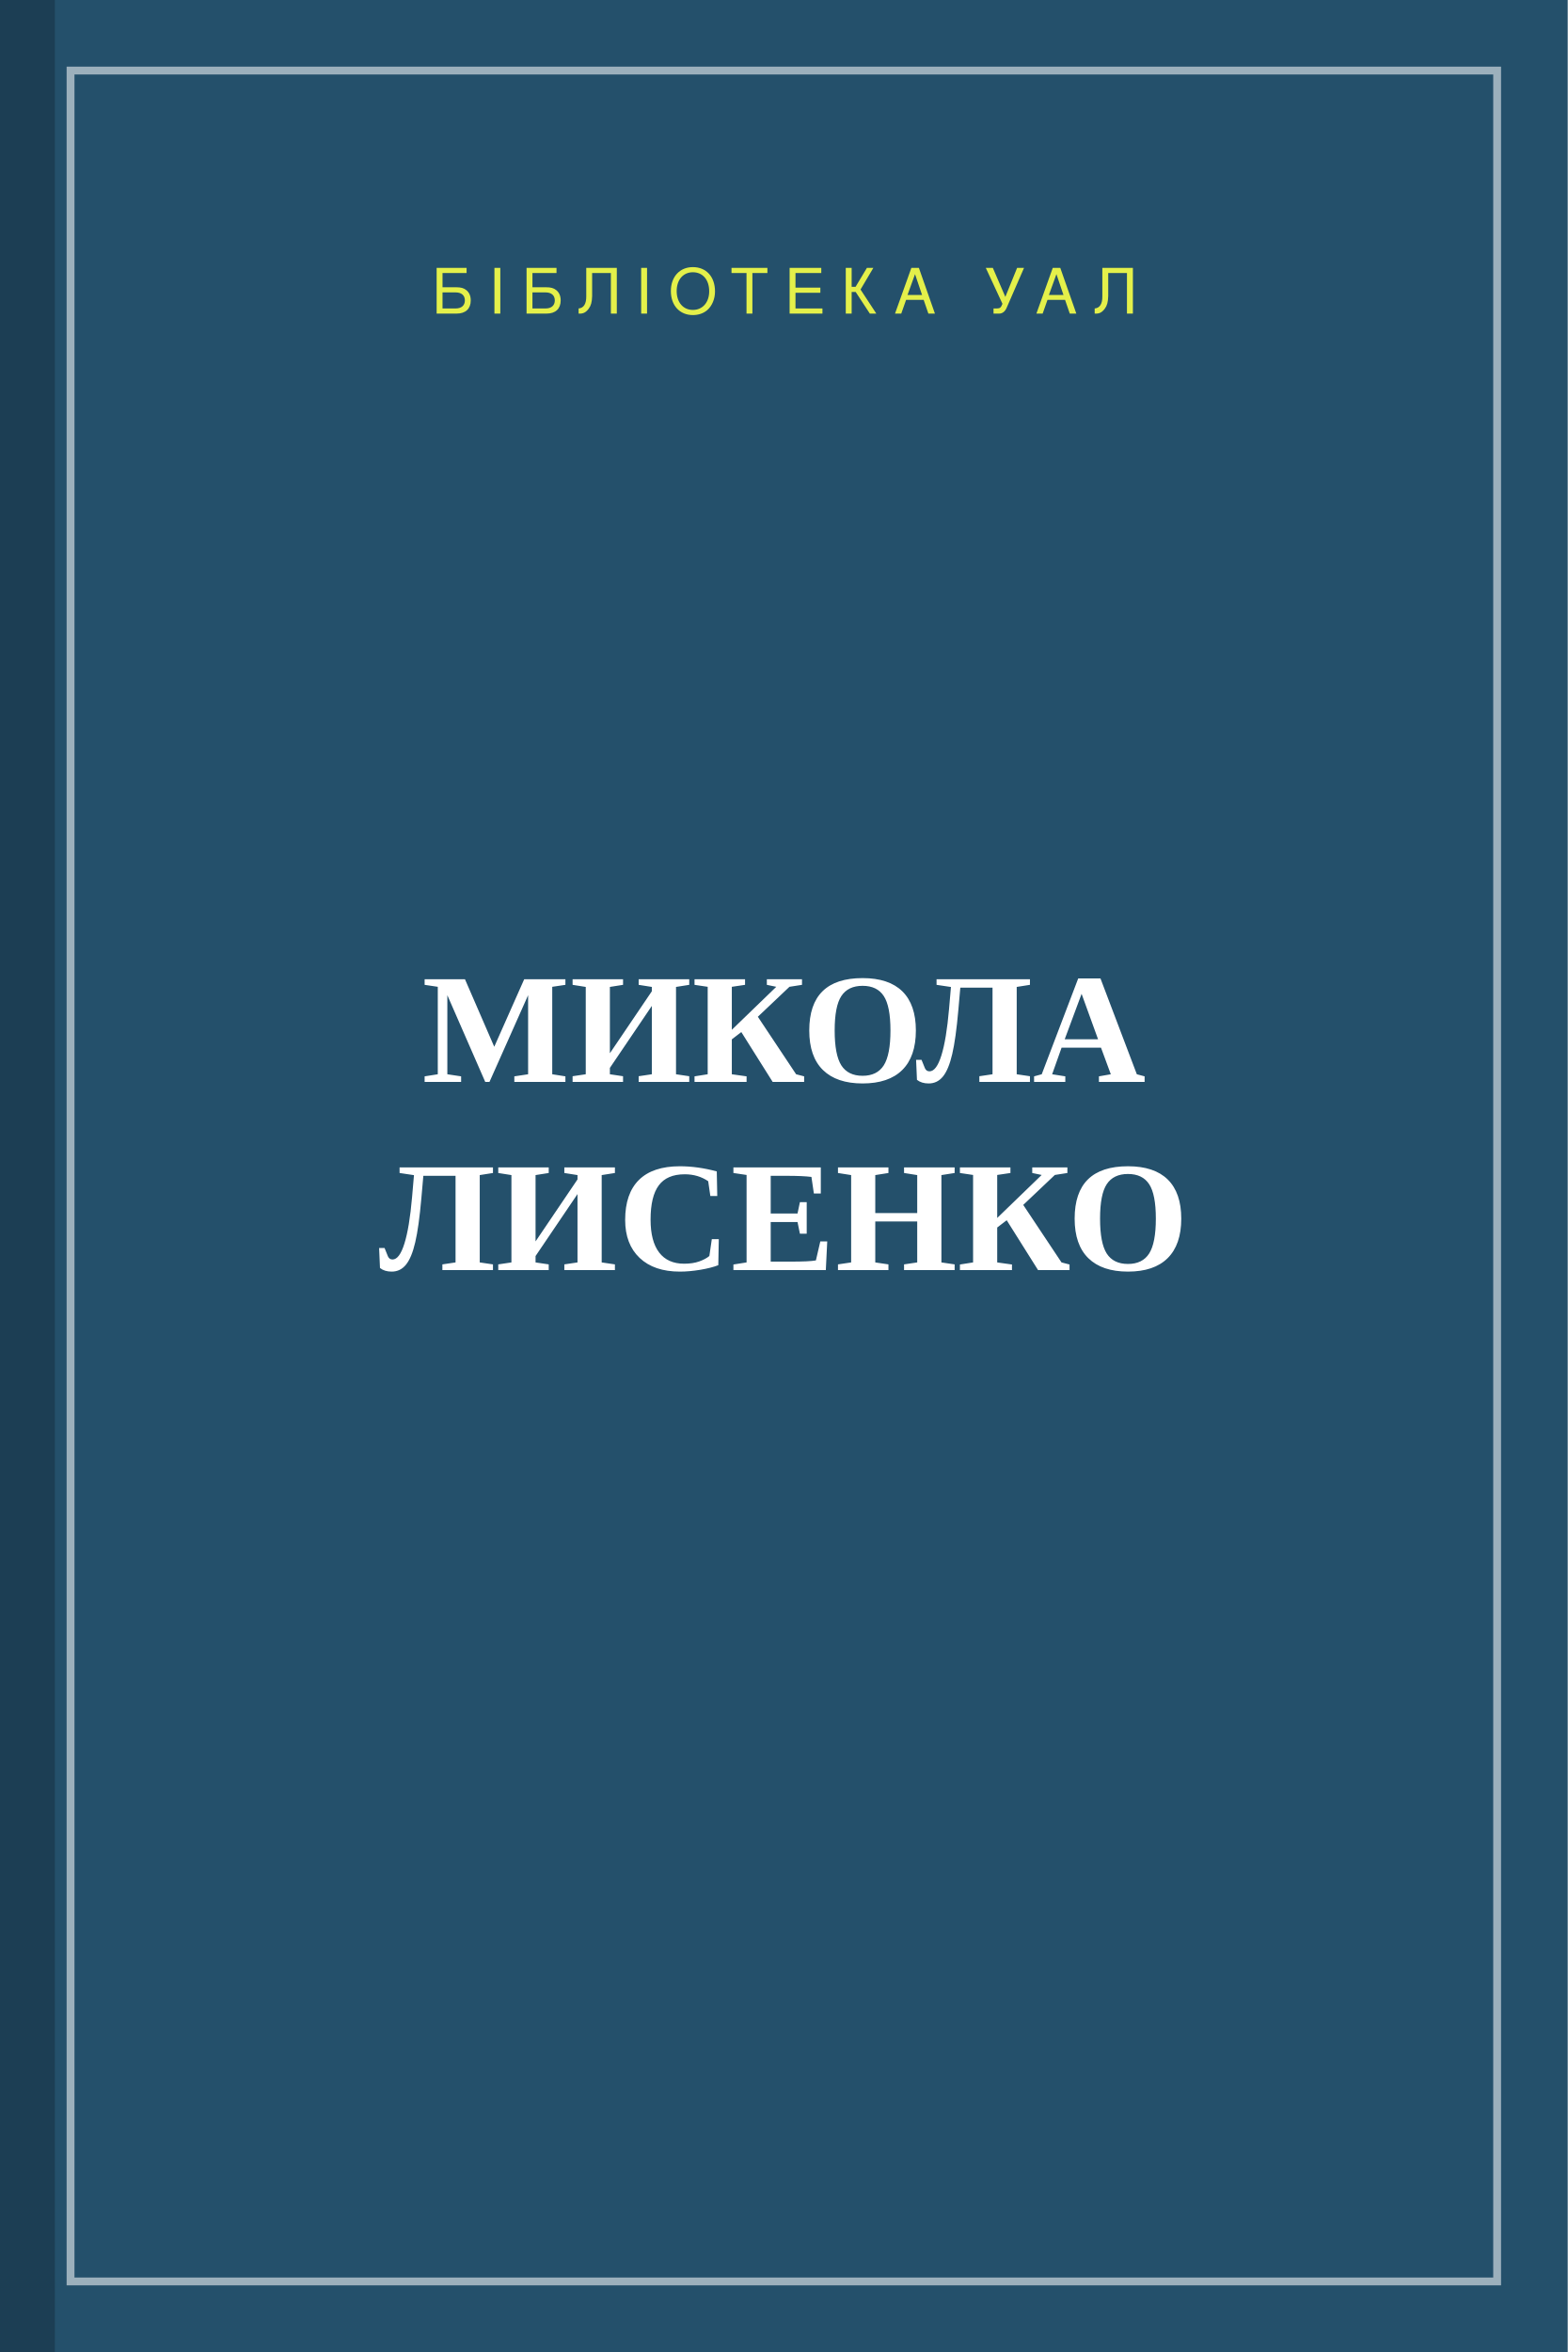
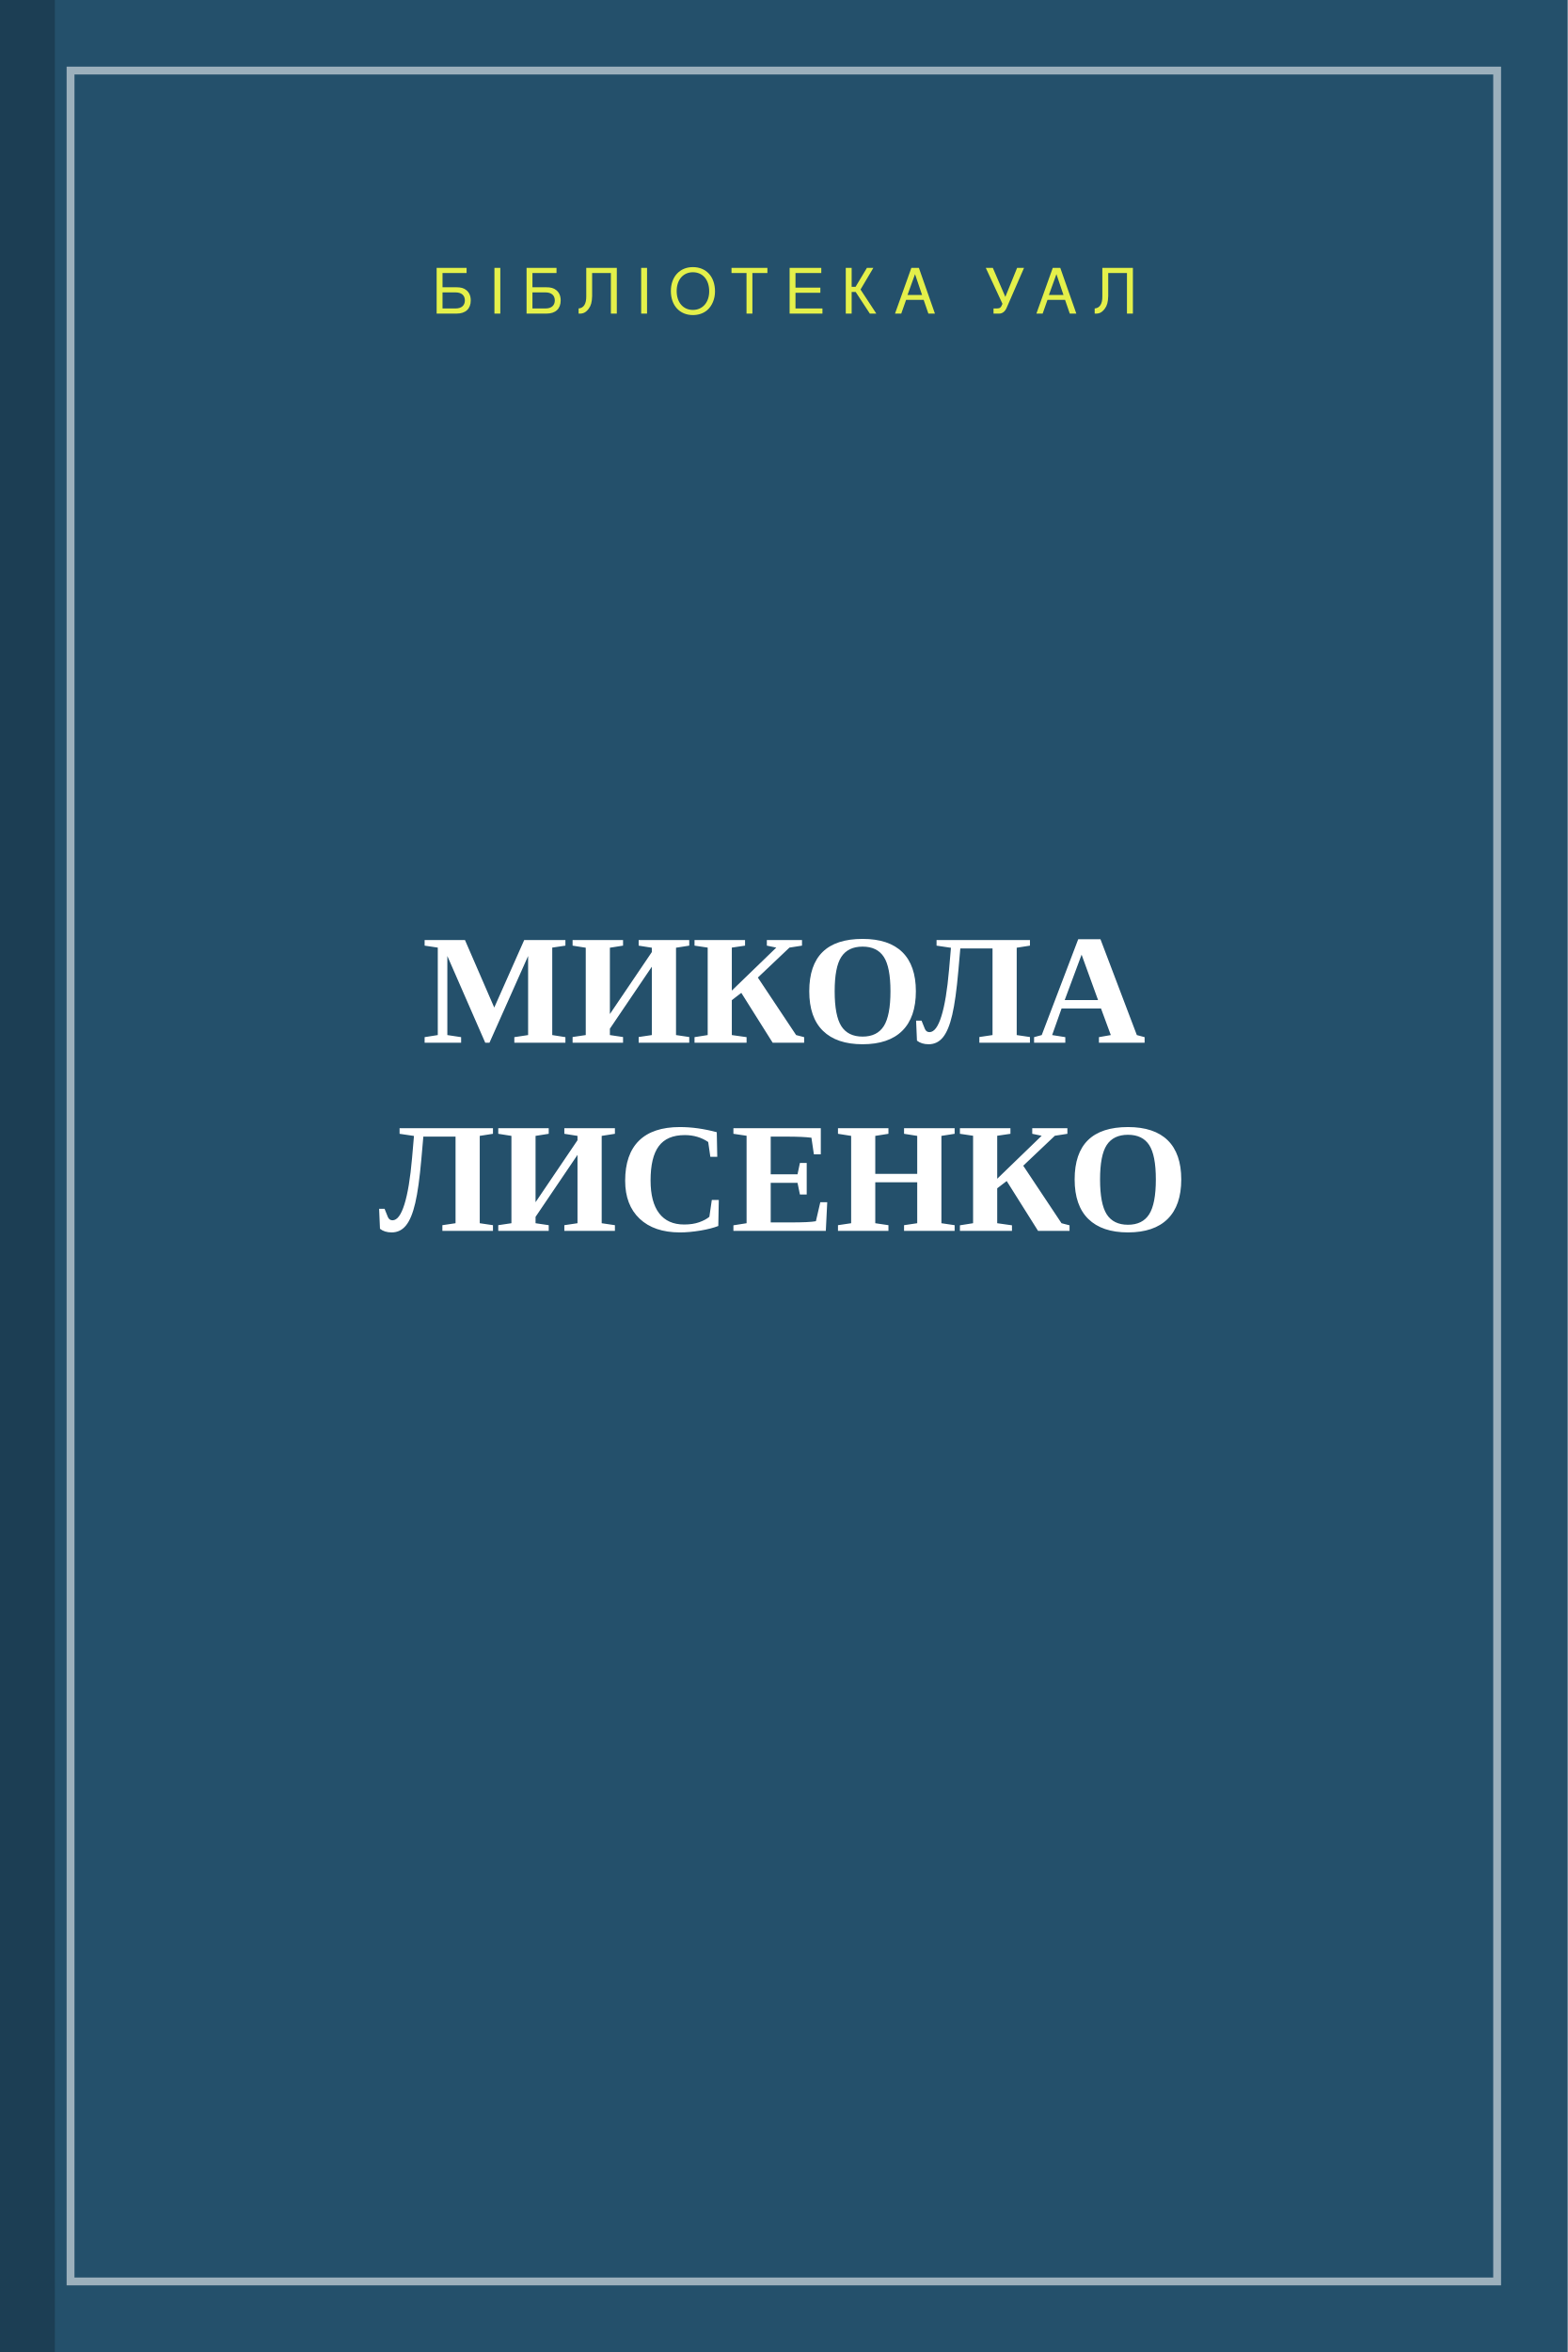
<svg xmlns="http://www.w3.org/2000/svg" viewBox="0 0 400 600" width="400" height="600">
  <rect width="400" height="600" fill="#24506b" />
  <rect x="18" y="18" width="364" height="564" fill="none" stroke="#fff" stroke-opacity=".55" stroke-width="2" />
  <rect x="0" y="0" width="14" height="600" fill="#000" fill-opacity=".22" />
  <g fill="#fff" font-family="Georgia, 'Times New Roman', serif" font-weight="700" text-anchor="middle">
-     <text x="200" y="276" font-size="40">МИКОЛА</text>
-     <text x="200" y="324" font-size="40">ЛИСЕНКО</text>
+     <text x="200" y="266" font-size="40">МИКОЛА</text>
+     <text x="200" y="314" font-size="40">ЛИСЕНКО</text>
  </g>
-   <text x="200" y="520" fill="#fff" fill-opacity=".85" font-family="Helvetica, Arial, sans-serif" font-size="22" text-anchor="middle" />
+   <g fill="#fff" fill-opacity=".85" font-family="Helvetica, Arial, sans-serif" text-anchor="middle" />
  <text x="200" y="80" fill="#e4f04a" font-family="Helvetica, Arial, sans-serif" font-size="16" letter-spacing="4" text-anchor="middle">БІБЛІОТЕКА УАЛ</text>
</svg>
